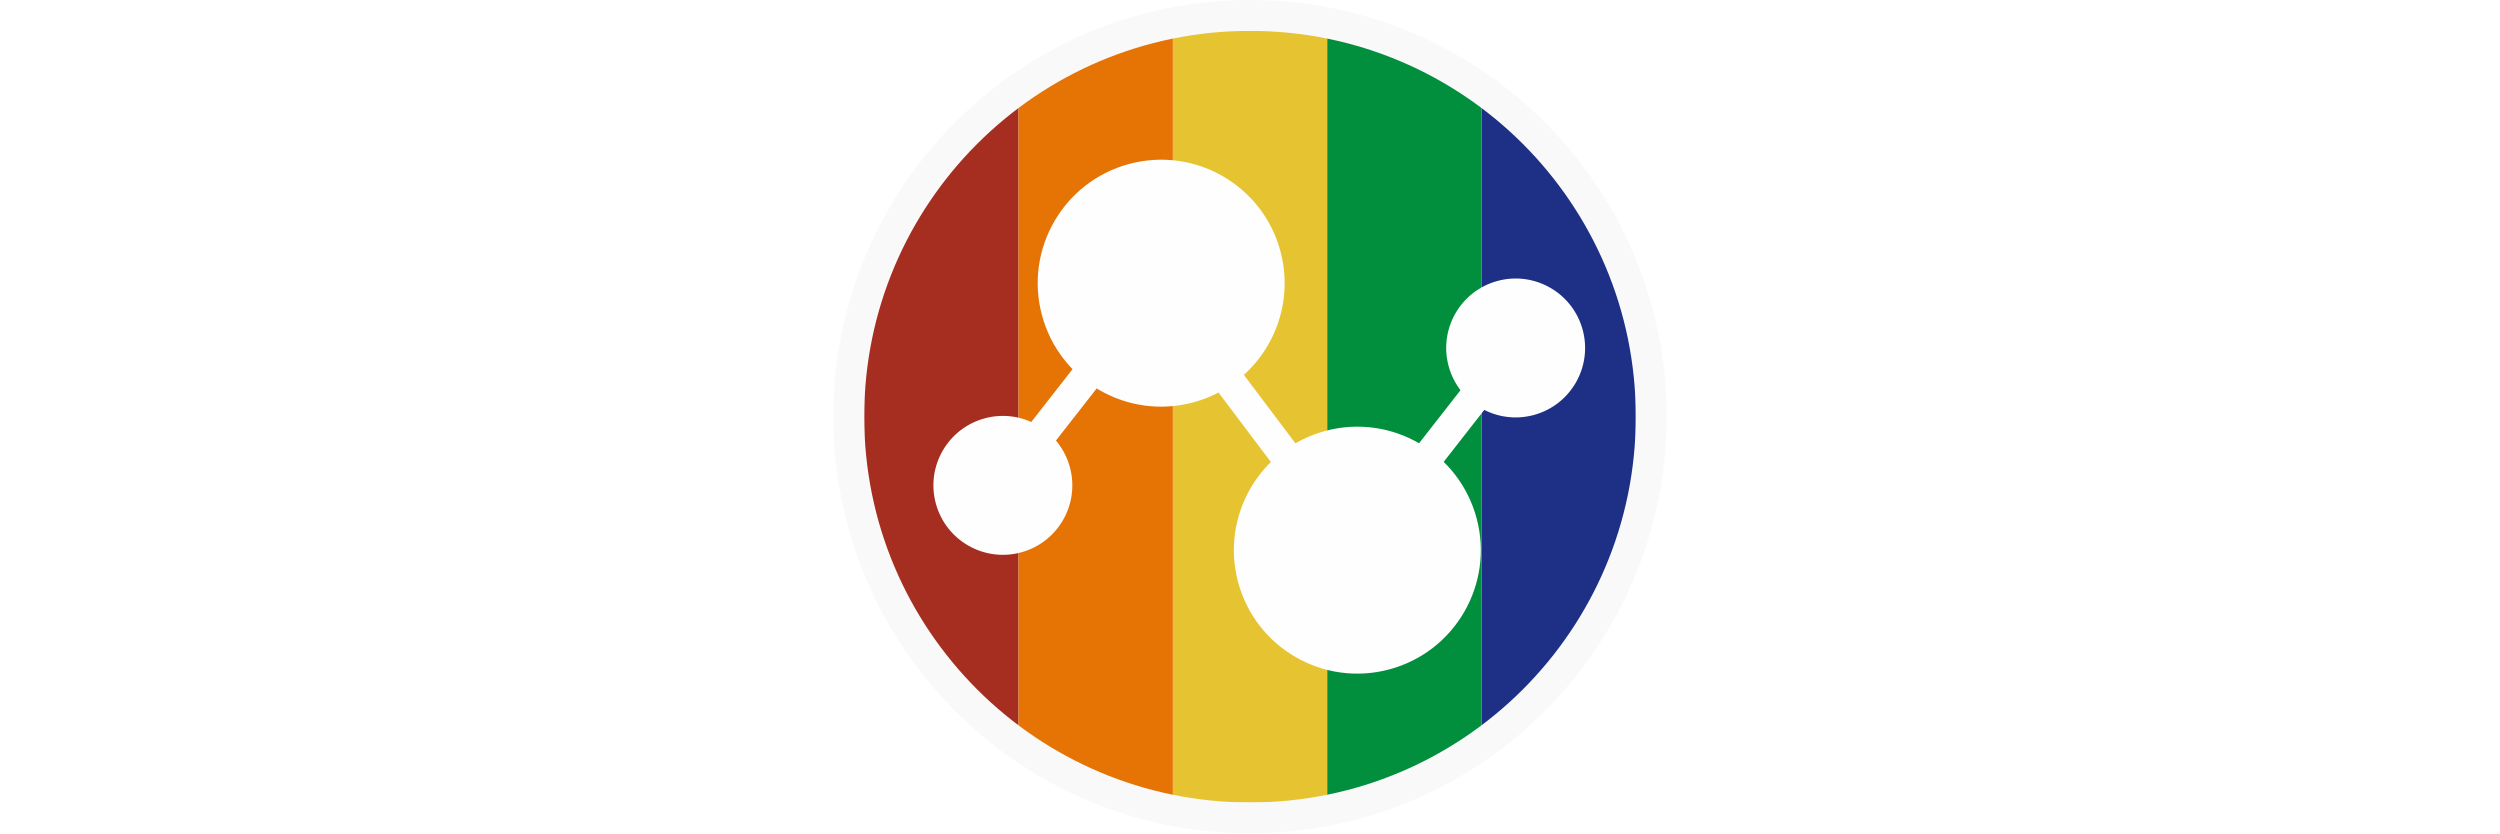
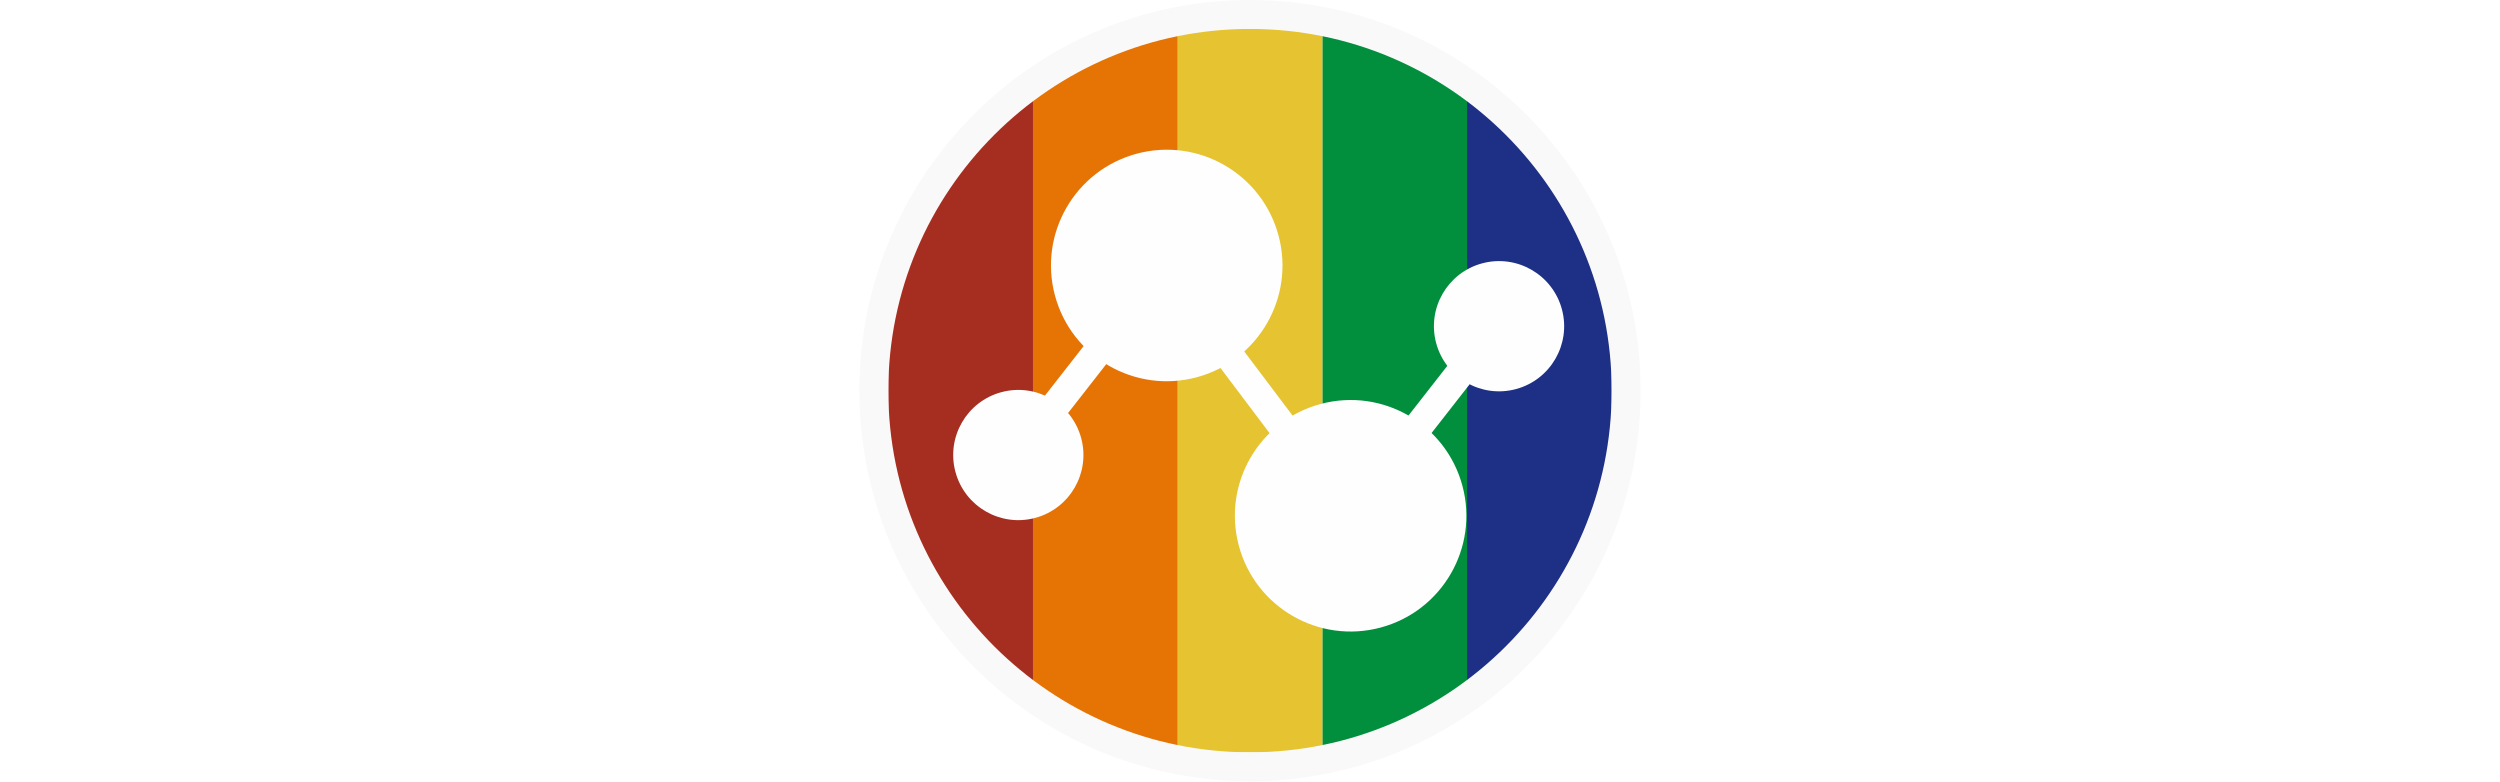
- <svg xmlns="http://www.w3.org/2000/svg" width="300" height="100" viewBox="0 0 540 540" fill="none">
+ <svg xmlns="http://www.w3.org/2000/svg" width="320" height="100" viewBox="0 0 540 540" fill="none">
  <circle cx="270" cy="270" r="270" fill="#F9F9F9" />
  <mask id="mask0_6_2" style="mask-type:alpha" maskUnits="userSpaceOnUse" x="20" y="20" width="500" height="500">
    <circle cx="270" cy="270" r="250" fill="#CC0606" />
  </mask>
  <g mask="url(#mask0_6_2)">
    <rect x="20" y="20" width="100" height="500" fill="#A62E20" />
    <rect x="420" y="20" width="100" height="500" fill="#1E3085" />
    <rect x="320" y="20" width="100" height="500" fill="#018F3E" />
    <rect x="220" y="20" width="100" height="500" fill="#E5C331" />
    <rect x="120" y="20" width="100" height="500" fill="#E57405" />
    <circle cx="442.139" cy="225.483" r="45" transform="rotate(-15 442.139 225.483)" fill="#FEFEFE" />
    <circle cx="109.861" cy="314.517" r="45" transform="rotate(-15 109.861 314.517)" fill="#FEFEFE" />
    <circle cx="339.553" cy="356.499" r="80" transform="rotate(-15 339.553 356.499)" fill="#FEFEFE" />
    <circle cx="212.447" cy="183.501" r="80" transform="rotate(-15 212.447 183.501)" fill="#FEFEFE" />
    <line x1="116.712" y1="304.481" x2="221.193" y2="170.751" stroke="#FEFEFE" stroke-width="20" />
    <line x1="199.306" y1="171.004" x2="356.481" y2="379.583" stroke="#FEFEFE" stroke-width="20" />
    <line x1="328.379" y1="368.96" x2="432.861" y2="235.23" stroke="#FEFEFE" stroke-width="20" />
  </g>
</svg>
